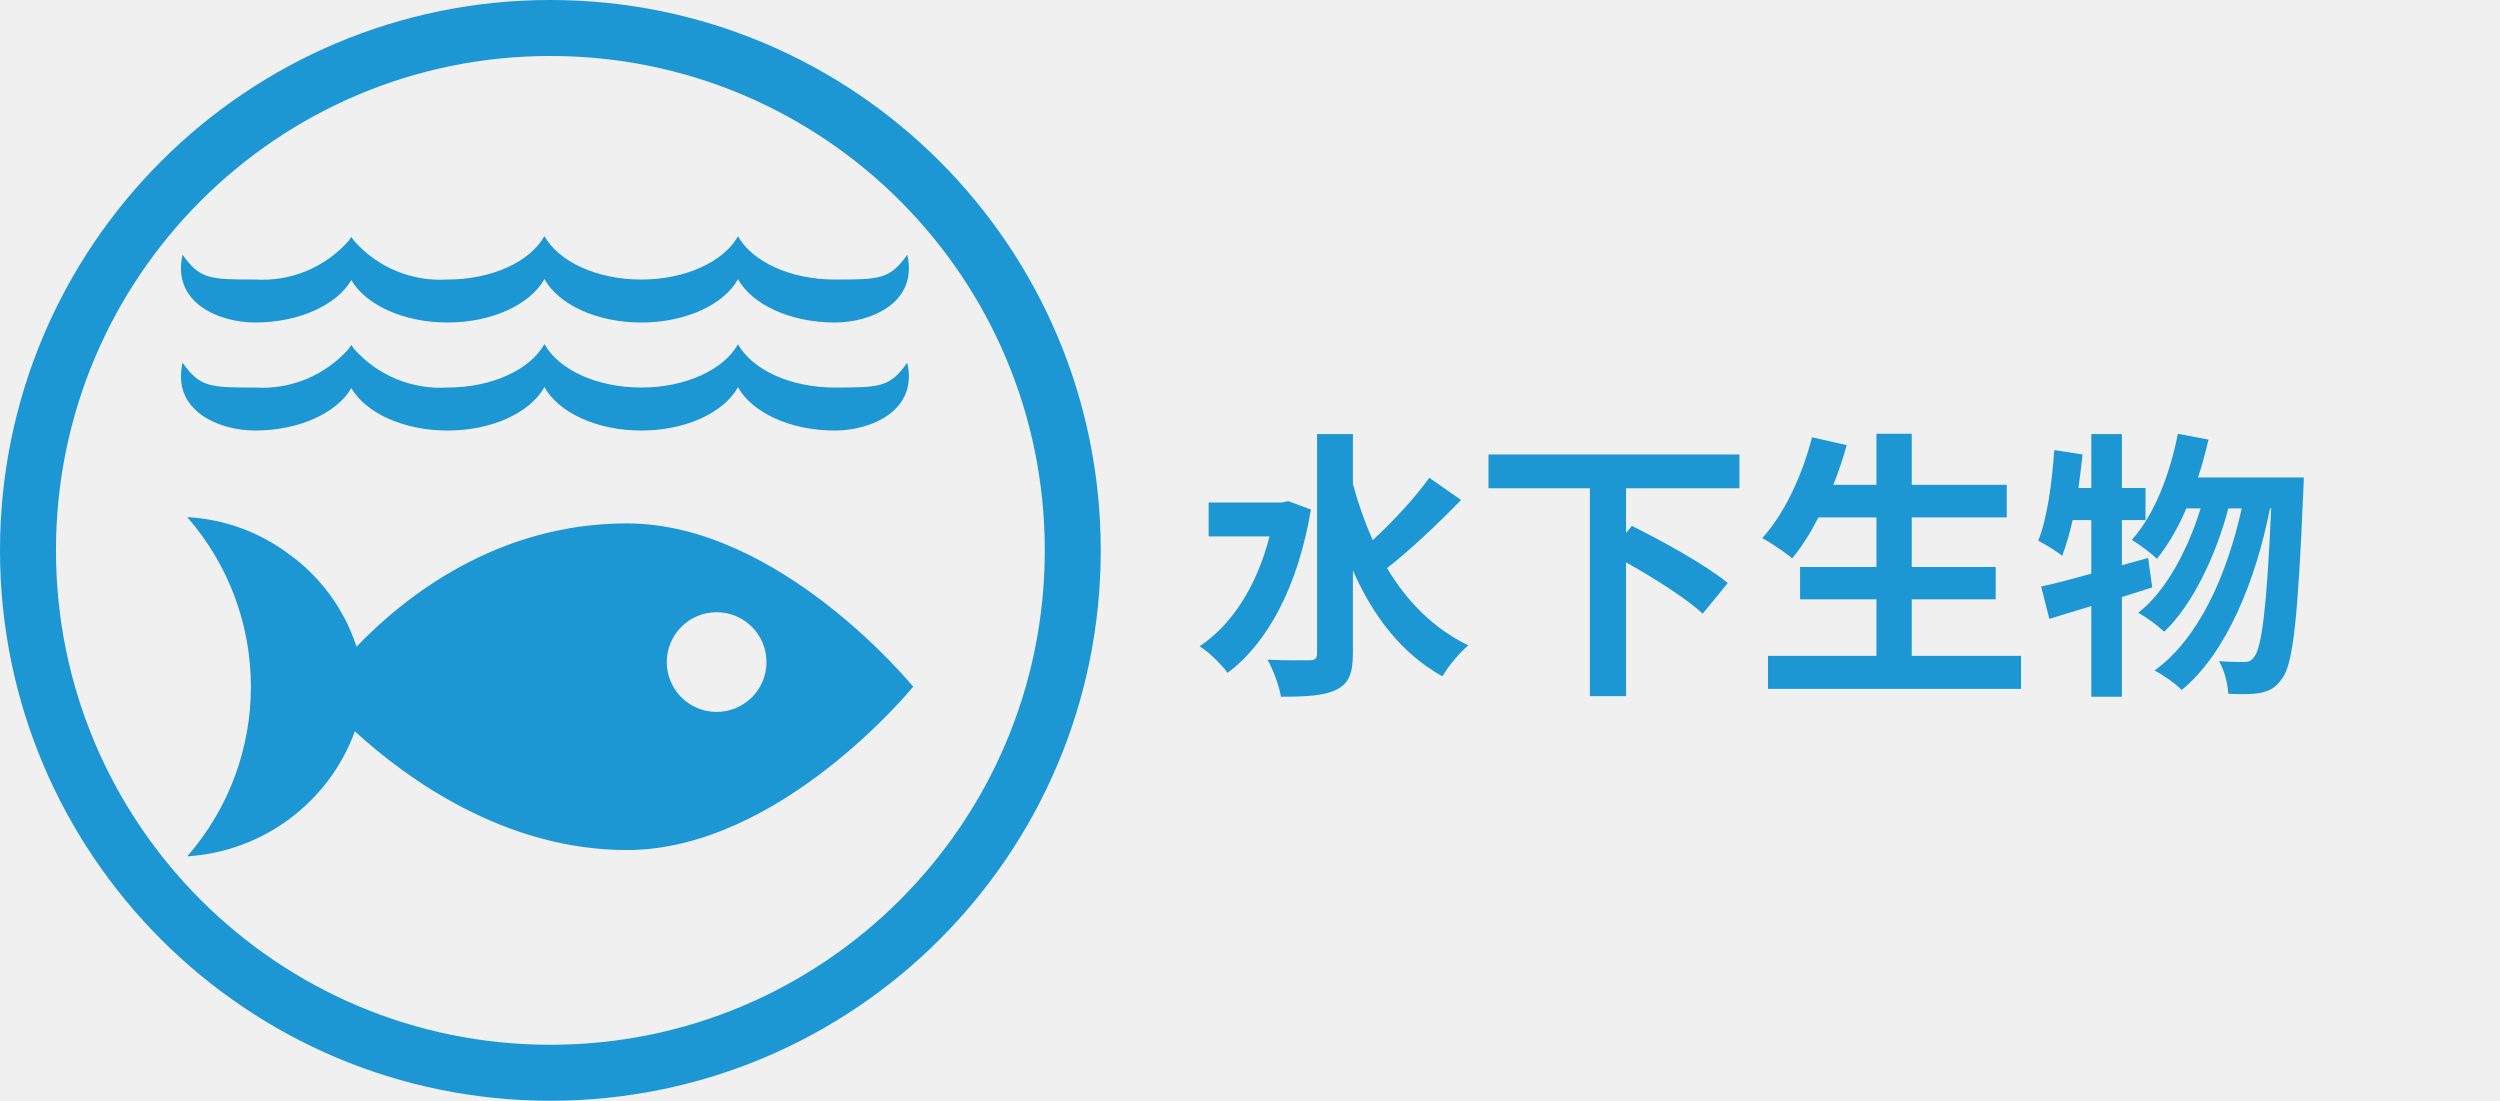
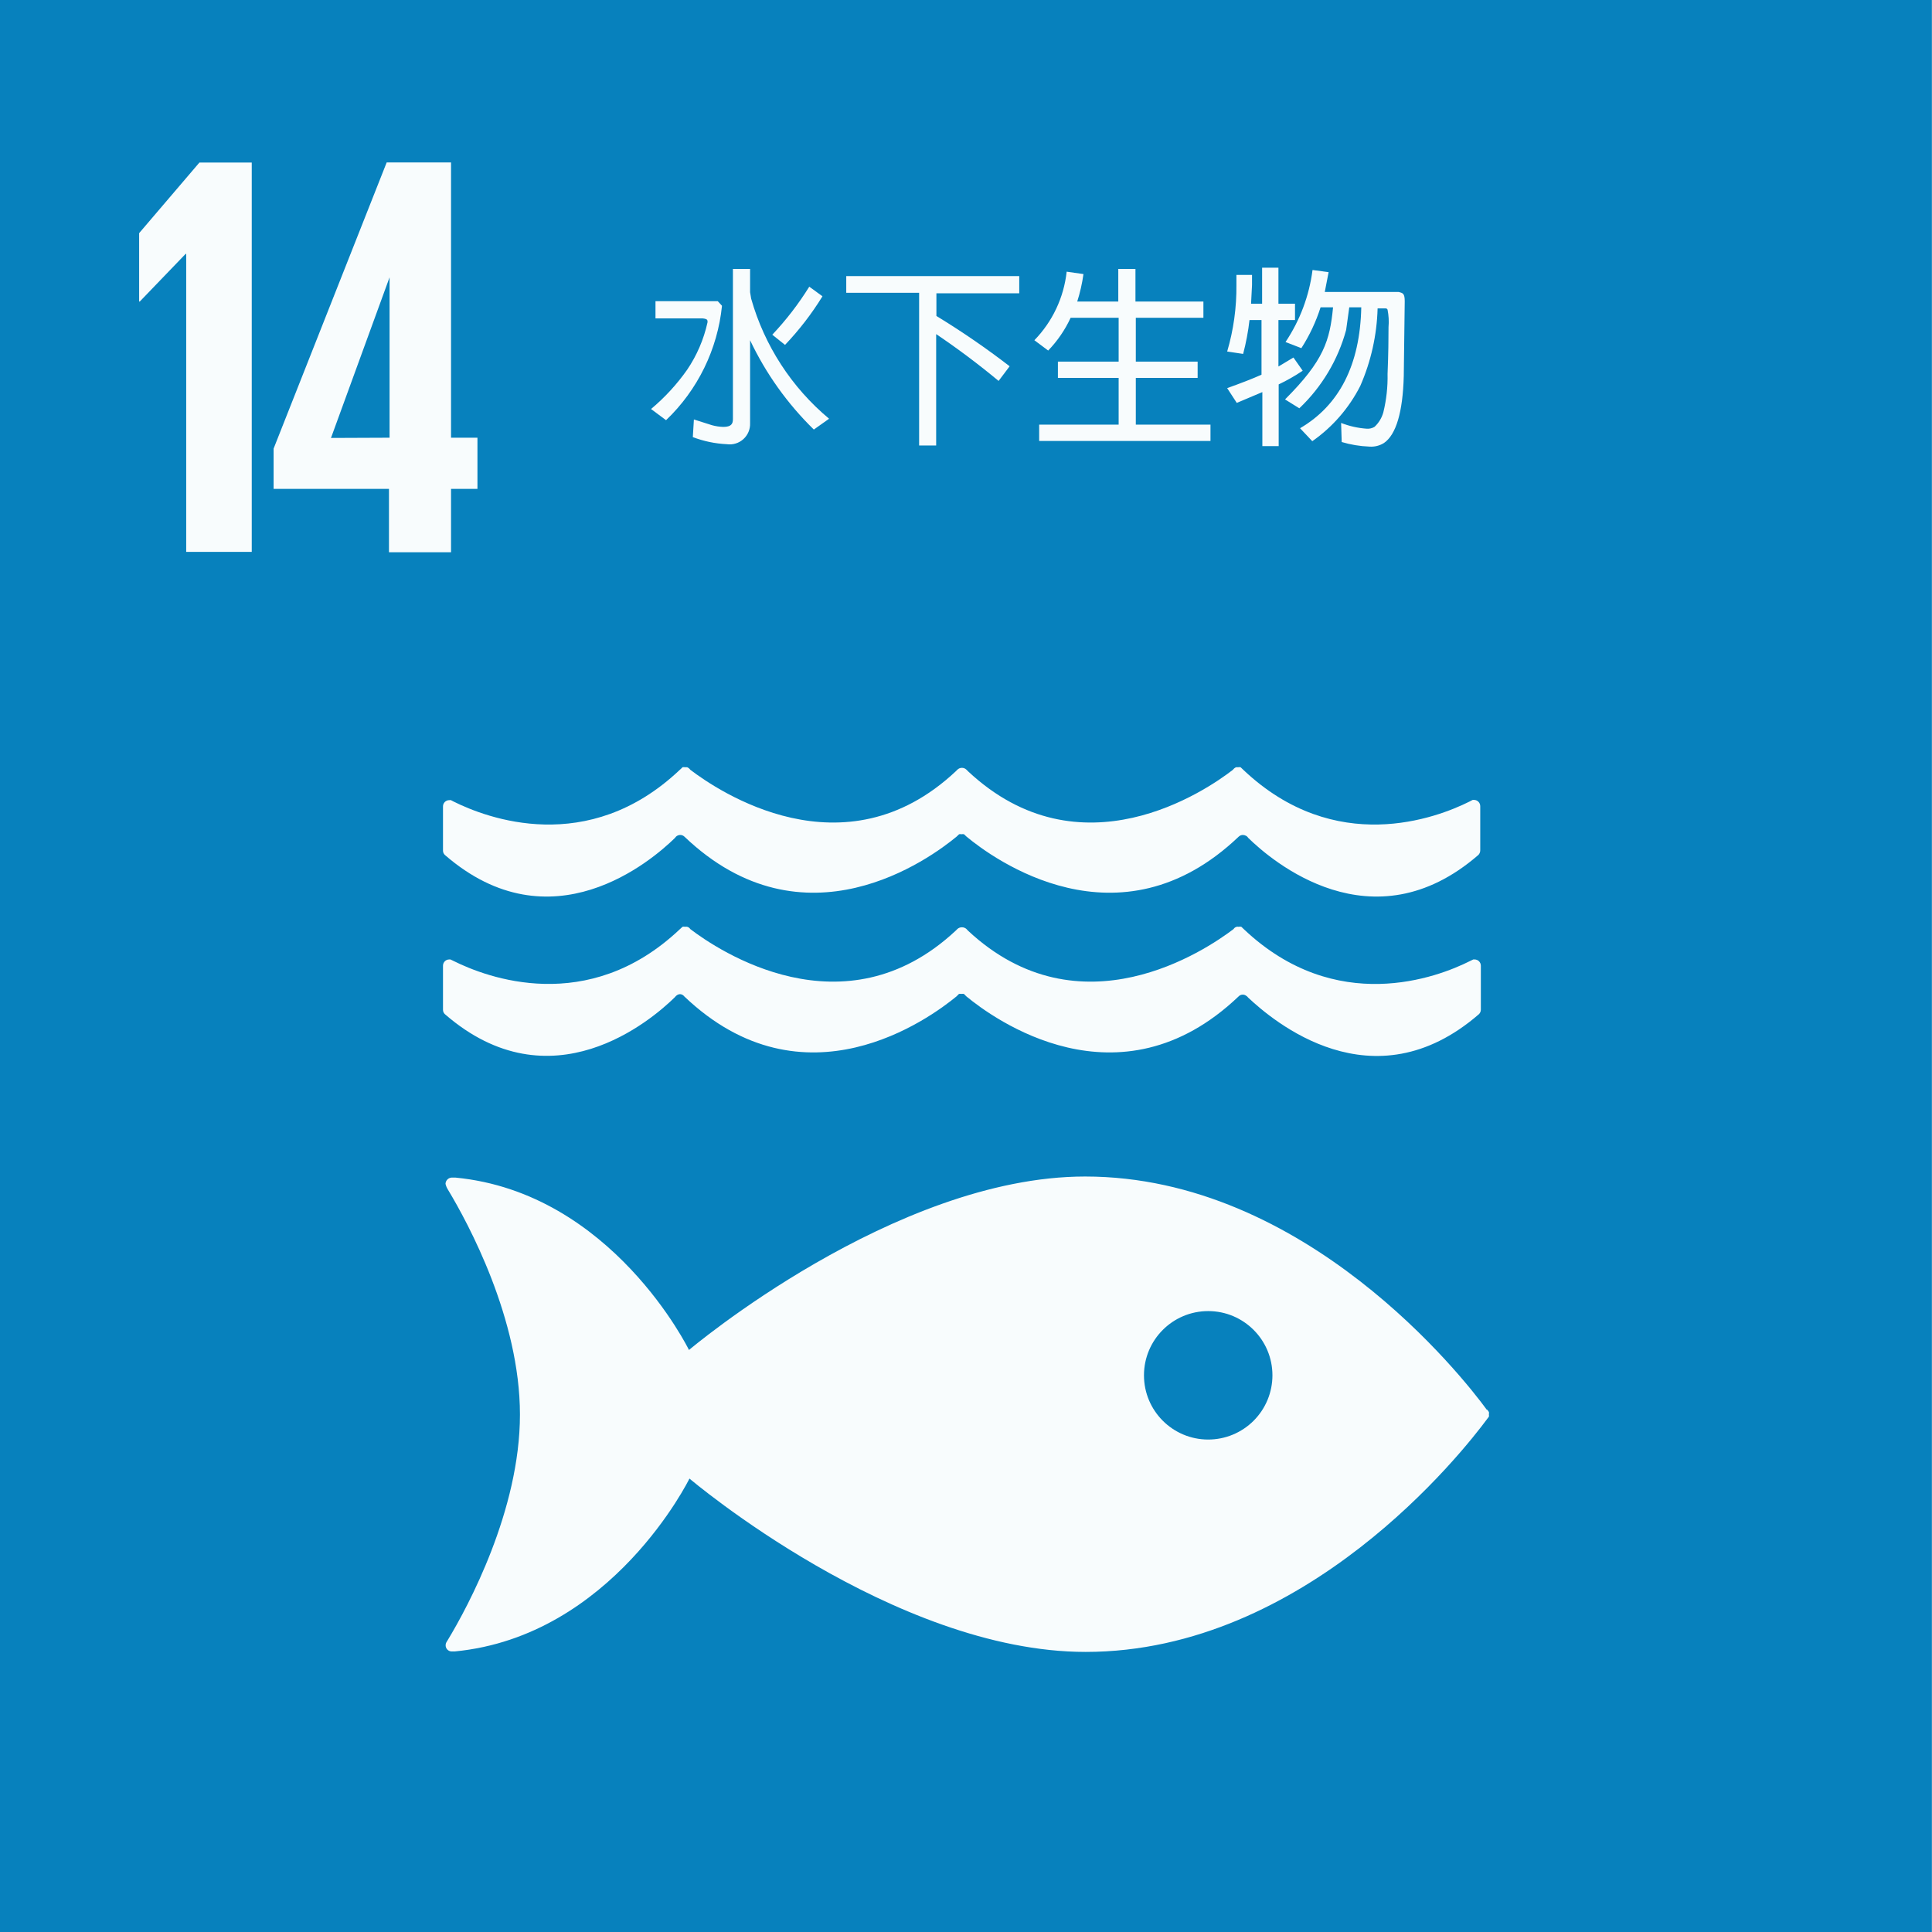
- <svg xmlns="http://www.w3.org/2000/svg" width="134" height="59" viewBox="0 0 134 59">
-   <g id="helsiki_icon2" transform="translate(-20 2552)">
-     <g id="组_4438" data-name="组 4438" transform="translate(2762 246)">
-       <g id="组_4433" data-name="组 4433" transform="translate(-2732.302 -2785.338)">
-         <path id="路径_2237" data-name="路径 2237" d="M206.735,467.844c-6.952,0-11.9,3.911-14.494,6.609-.011-.03-.018-.061-.029-.091a9.86,9.86,0,0,0-3.626-4.895,9.964,9.964,0,0,0-5.418-1.959,13.815,13.815,0,0,1,0,18.182,10.251,10.251,0,0,0,8.987-6.7c2.71,2.485,7.991,6.362,14.579,6.362,8.221,0,15.344-8.755,15.344-8.755S214.956,467.844,206.735,467.844Zm4.809,10.105a2.672,2.672,0,1,1,2.672-2.672A2.672,2.672,0,0,1,211.544,477.949Z" transform="translate(-182.831 -452.452)" fill="#1c97d3" />
-         <path id="路径_2238" data-name="路径 2238" d="M221.522,452.662c-.924,1.325-1.489,1.333-3.887,1.333s-4.432-.97-5.185-2.321h0c-.754,1.351-2.788,2.321-5.185,2.321s-4.432-.97-5.185-2.321l-.006.012-.006-.012c-.754,1.351-2.788,2.321-5.185,2.321a6.167,6.167,0,0,1-5.009-2.068c-.06-.09-.118-.176-.15-.214a2.219,2.219,0,0,0-.149.214,6.167,6.167,0,0,1-5.009,2.068c-2.4,0-2.963-.008-3.886-1.333-.594,2.584,1.954,3.638,3.886,3.638,2.37,0,4.385-.948,5.158-2.275.774,1.327,2.789,2.275,5.159,2.275,2.4,0,4.442-.974,5.191-2.331.749,1.356,2.788,2.331,5.191,2.331s4.432-.97,5.185-2.322c.754,1.351,2.788,2.322,5.186,2.322C219.568,456.3,222.116,455.246,221.522,452.662Z" transform="translate(-182.591 -445.885)" fill="#1c97d3" />
-         <path id="路径_2239" data-name="路径 2239" d="M221.522,442.771c-.924,1.324-1.489,1.333-3.887,1.333s-4.432-.97-5.185-2.321h0c-.754,1.351-2.788,2.321-5.185,2.321s-4.432-.97-5.185-2.321l-.006.012-.006-.012c-.754,1.351-2.788,2.321-5.185,2.321a6.167,6.167,0,0,1-5.009-2.069c-.06-.09-.118-.176-.15-.214a2.15,2.15,0,0,0-.149.214,6.167,6.167,0,0,1-5.009,2.068c-2.4,0-2.963-.008-3.886-1.333-.594,2.583,1.954,3.637,3.886,3.637,2.37,0,4.385-.948,5.158-2.274.774,1.326,2.789,2.274,5.159,2.274,2.4,0,4.442-.974,5.191-2.33.749,1.356,2.788,2.33,5.191,2.33s4.432-.97,5.185-2.321c.754,1.351,2.788,2.321,5.186,2.321C219.568,446.408,222.116,445.354,221.522,442.771Z" transform="translate(-182.591 -441.783)" fill="#1c97d3" />
+ <svg xmlns="http://www.w3.org/2000/svg" viewBox="0 0 160.92 160.93">
+   <defs>
+     <style>.cls-1{fill:#007dbb;}.cls-1,.cls-2,.cls-3{opacity:0.97;}.cls-2,.cls-4{fill:#fff;}</style>
+   </defs>
+   <g id="圖層_2" data-name="圖層 2">
+     <g id="CHI">
+       <rect class="cls-1" width="160.92" height="160.93" />
+       <polygon class="cls-2" points="20.97 13.54 20.97 45.97 15.51 45.97 15.51 21.15 15.46 21.15 11.64 25.12 11.59 25.12 11.59 19.42 16.61 13.54 20.97 13.54" />
+       <path class="cls-2" d="M37.57,46V40.72h2.2V36.46h-2.2V13.53H32.21L22.79,37.37v3.35H32.4V46Zm-10-9.52L32.45,23.1h0V36.46Z" />
+       <g class="cls-3">
+         <path class="cls-4" d="M123.84,117.42c-2-2.74-15.11-19.42-33.45-19.42-15.92,0-33,14.45-33,14.45S51,99.35,37.94,98.09l-.25,0h-.08a.54.54,0,0,0-.5.52,1.57,1.57,0,0,0,.2.48c1.69,2.8,6,10.77,6,18.74s-4.33,16-6,18.76l-.11.18a.54.54,0,0,0-.08.28.51.51,0,0,0,.48.51h.28C51,136.3,57.43,123.16,57.43,123.16s17,14.44,33,14.44c18.34,0,31.43-16.68,33.45-19.41.06-.07.1-.14.14-.18a.49.49,0,0,0,0-.2.39.39,0,0,0,0-.2,1.82,1.82,0,0,0-.14-.19m-23.25,2.49a5.35,5.35,0,1,1,5.36-5.35,5.35,5.35,0,0,1-5.36,5.35" />
+         <path class="cls-4" d="M37.52,66.65l-.1,0a.52.52,0,0,0-.52.53v3.65a.5.5,0,0,0,.15.38c8.85,7.69,17.24.48,19.18-1.42a.5.5,0,0,1,.14-.15.55.55,0,0,1,.29-.09.5.5,0,0,1,.35.14l0,0c10,9.54,20.48,1.81,22.67,0l.21-.2a.45.45,0,0,1,.2,0,.49.49,0,0,1,.21,0l.21.2c2.18,1.81,12.67,9.54,22.67,0,0,0,0,0,0,0a.51.51,0,0,1,.36-.14.62.62,0,0,1,.29.09.5.5,0,0,1,.14.15c1.94,1.9,10.32,9.11,19.18,1.42a.55.55,0,0,0,.15-.38V67.16a.52.52,0,0,0-.52-.53l-.11,0-.27.14c-2.72,1.36-11.17,4.61-18.83-2.64l-.23-.22a.51.51,0,0,0-.22,0l-.16,0a.61.61,0,0,0-.26.21C100.46,65.86,90,73,80.64,64.25l-.14-.14a.54.54,0,0,0-.75,0l-.14.14C70.28,73,59.78,65.86,57.5,64.12a.61.61,0,0,0-.26-.21,1,1,0,0,0-.17,0,.59.59,0,0,0-.22,0,2.39,2.39,0,0,1-.23.22c-7.66,7.25-16.1,4-18.83,2.64l-.27-.14" />
+         <path class="cls-4" d="M56.23,83.05a.47.47,0,0,1,.14-.14.48.48,0,0,1,.29-.1A.47.47,0,0,1,57,83l0,0c10,9.53,20.48,1.8,22.67,0l.21-.21a.64.64,0,0,1,.2,0,.66.66,0,0,1,.21,0l.21.21c2.18,1.8,12.67,9.53,22.67,0a0,0,0,0,1,0,0,.47.47,0,0,1,.35-.15.46.46,0,0,1,.29.1.41.41,0,0,1,.15.14C106,85,114.33,92.17,123.2,84.47a.54.54,0,0,0,.15-.37V80.44a.52.52,0,0,0-.52-.52l-.11,0-.27.13c-2.72,1.37-11.17,4.6-18.83-2.64l-.22-.21a.46.46,0,0,0-.23,0,.32.32,0,0,0-.16,0,.42.42,0,0,0-.26.19c-2.29,1.74-12.78,8.84-22.12.13l-.13-.14a.56.56,0,0,0-.38-.14.55.55,0,0,0-.37.14l-.14.14c-9.33,8.71-19.83,1.61-22.11-.13a.42.42,0,0,0-.26-.19.35.35,0,0,0-.17,0,.42.42,0,0,0-.22,0l-.23.21c-7.66,7.24-16.1,4-18.83,2.64l-.27-.13-.1,0a.52.52,0,0,0-.52.52V84.1a.5.5,0,0,0,.15.37c8.85,7.7,17.24.49,19.18-1.42" />
      </g>
-       <g id="椭圆_16" data-name="椭圆 16" transform="translate(-2742 -2798)" fill="none" stroke="#1c97d3" stroke-width="3">
-         <circle cx="29.5" cy="29.5" r="29.5" stroke="none" />
-         <circle cx="29.5" cy="29.5" r="28" fill="none" />
+       <g class="cls-3">
+         <path class="cls-4" d="M54.6,25.09h5.19l.35.38A15.32,15.32,0,0,1,55.48,35l-1.25-.93a17.09,17.09,0,0,0,3-3.26,11.41,11.41,0,0,0,1.7-3.94.29.29,0,0,0,0-.14c0-.15-.21-.19-.42-.21H54.6ZM67.79,35.78a25.87,25.87,0,0,1-5.31-7.44v6.91A1.7,1.7,0,0,1,60.54,37a9.18,9.18,0,0,1-2.83-.59l.09-1.47,1.51.48a4,4,0,0,0,.93.14c.67,0,.81-.25.81-.65V22.4h1.43v1.94l.09.54a20.21,20.21,0,0,0,6.49,10Zm-3.46-7.9a25.13,25.13,0,0,0,3.08-4l1.1.8a24.47,24.47,0,0,1-3.12,4.05Z" />
+         <path class="cls-4" d="M83.18,31.73a64.94,64.94,0,0,0-5.2-3.9v9.28H76.56V24.39H70.49V23H84.9v1.43H78v1.89a67.31,67.31,0,0,1,6.1,4.19Z" />
+         <path class="cls-4" d="M93.18,35.37V31.48H88.12V30.12h5.06V26.47h-4a9.91,9.91,0,0,1-1.87,2.73l-1.15-.86a9.69,9.69,0,0,0,2.69-5.71l1.4.2a14.06,14.06,0,0,1-.52,2.29h3.42V22.4h1.43v2.72h5.66v1.35H94.61v3.65h5.15v1.36H94.61v3.89h6.22v1.36H86.56V35.37Z" />
+         <path class="cls-4" d="M102.22,32.33c1.17-.42,2.13-.79,2.86-1.12V26.66h-1a20.19,20.19,0,0,1-.53,2.82l-1.33-.2a18.89,18.89,0,0,0,.77-5.55V22.9h1.3v.83l-.08,1.57h.92v-3h1.36v3h1.38v1.36h-1.38v3.87l1.25-.75.77,1.1a15.48,15.48,0,0,1-2,1.14v5.14h-1.36v-4.5l-2.13.9Zm6.07,3.34c3.26-1.9,5-5.27,5.1-10.07h-1l-.26,1.88a14.07,14.07,0,0,1-3.9,6.53l-1.19-.74c3.25-3.25,3.73-4.91,4-7.67H110A14.41,14.41,0,0,1,108.4,29l-1.32-.51a14,14,0,0,0,2.25-6l1.34.18-.32,1.65h6.15c.36.09.51.12.51.78l-.08,6.23c-.08,3-.64,4.88-1.65,5.57a2,2,0,0,1-1.22.3,9.3,9.3,0,0,1-2.3-.38l-.05-1.59a7.25,7.25,0,0,0,2.14.48,1.08,1.08,0,0,0,.65-.16,2.61,2.61,0,0,0,.73-1.21,12.43,12.43,0,0,0,.35-3.2c.07-1.7.08-3,.08-3.89a5.11,5.11,0,0,0-.08-1.45.16.16,0,0,0-.17-.11h-.66a17.27,17.27,0,0,1-1.44,6.45,12.54,12.54,0,0,1-4,4.61Z" />
      </g>
-     </g>
-     <g id="组_4440" data-name="组 4440" transform="translate(-101.311 -2531.862)">
-       <text id="水下生物" transform="translate(185.311 -0.138)" fill="#1c97d3" font-size="15" font-family="YuGothicUI-Bold, Yu Gothic UI" font-weight="700">
-         <tspan x="0" y="16">水下生物</tspan>
-       </text>
    </g>
  </g>
</svg>
